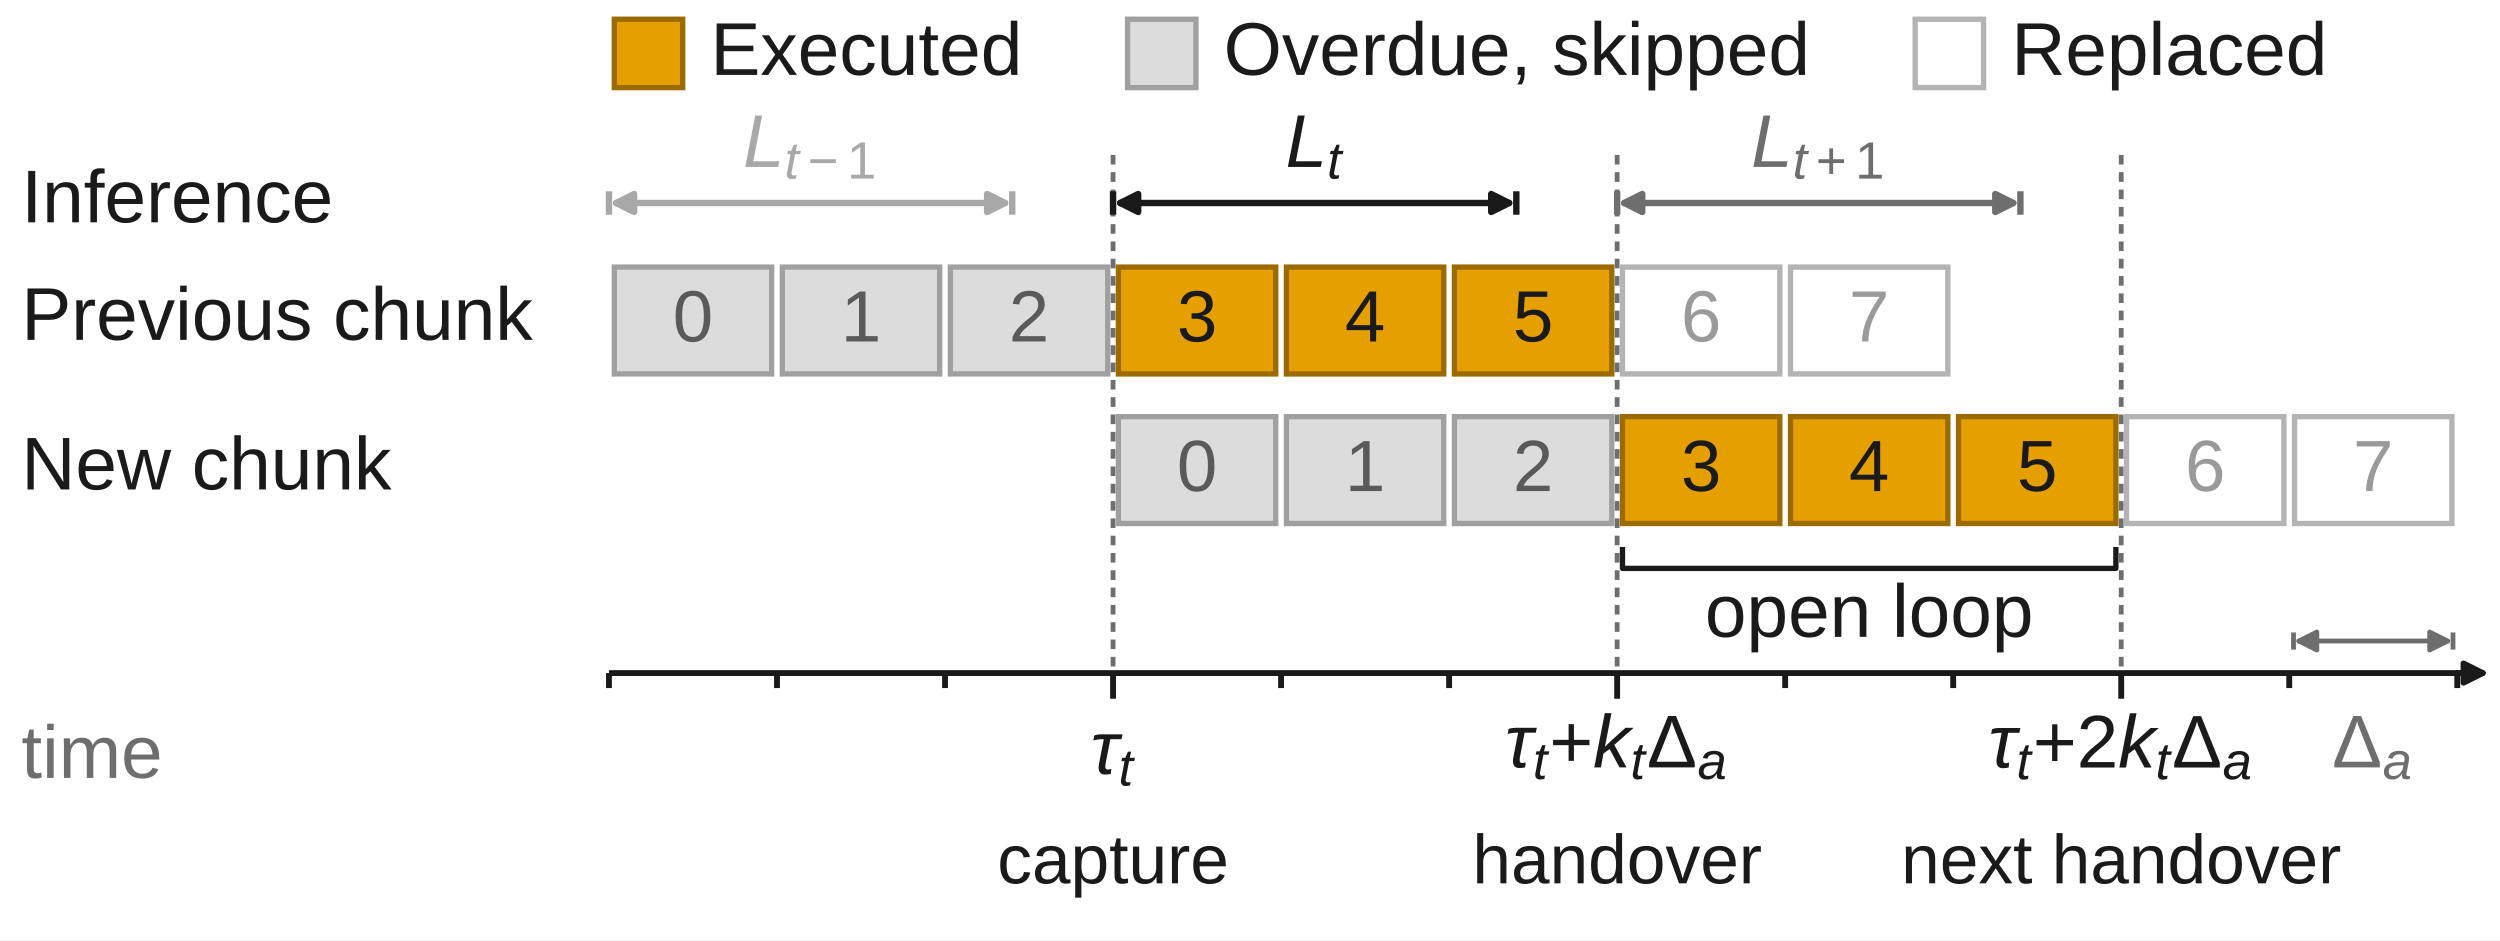
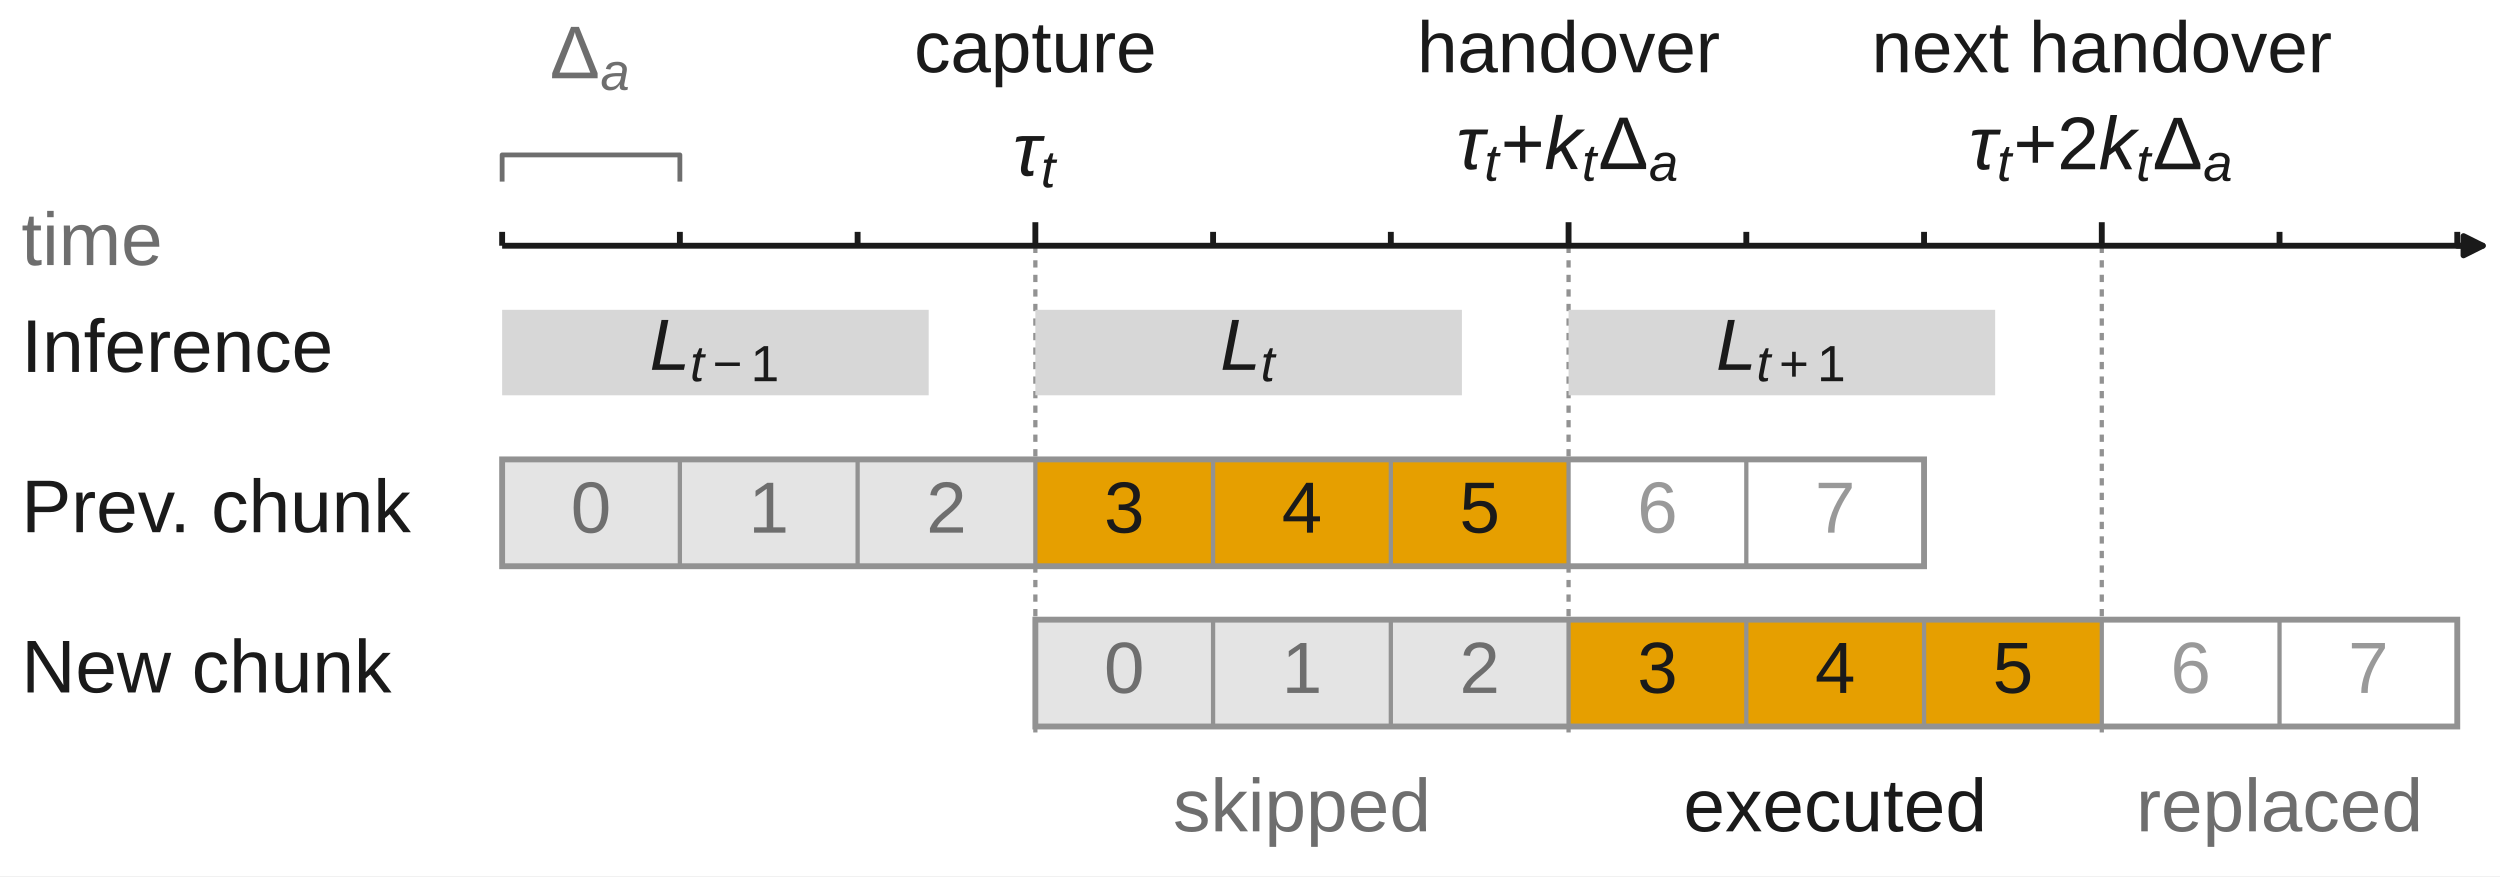
- <svg xmlns="http://www.w3.org/2000/svg" width="234pt" height="88pt" viewBox="0 0 234 88" version="1.1">
+ <svg xmlns="http://www.w3.org/2000/svg" width="234pt" height="82pt" viewBox="0 0 234 82" version="1.1">
  <defs>
    <style type="text/css">*{stroke-linejoin: round; stroke-linecap: butt}</style>
  </defs>
  <g id="figure_1">
    <g id="patch_1">
-       <path d="M 0 88  L 234 88  L 234 0  L 0 0  z " style="fill: #ffffff" />
+       <path d="M 0 82  L 234 82  L 234 0  L 0 0  z " style="fill: #ffffff" />
    </g>
    <g id="axes_1">
+       <g id="line2d_1">
+         <path d="M 96.909 23  L 96.909 69  " clip-path="url(#pd84e2ad711)" style="fill: none; stroke-dasharray: 0.68,0.68; stroke-dashoffset: 0; stroke: #929292; stroke-width: 0.4" />
+       </g>
+       <g id="line2d_2">
+         <path d="M 146.818 23  L 146.818 69  " clip-path="url(#pd84e2ad711)" style="fill: none; stroke-dasharray: 0.68,0.68; stroke-dashoffset: 0; stroke: #929292; stroke-width: 0.4" />
+       </g>
+       <g id="line2d_3">
+         <path d="M 196.727 23  L 196.727 69  " clip-path="url(#pd84e2ad711)" style="fill: none; stroke-dasharray: 0.68,0.68; stroke-dashoffset: 0; stroke: #929292; stroke-width: 0.4" />
+       </g>
+       <g id="line2d_4">
+         <path d="M 47 23  L 231.5 23  " clip-path="url(#pd84e2ad711)" style="fill: none; stroke: #1a1a1a; stroke-width: 0.55" />
+       </g>
+       <g id="line2d_5">
+         <path d="M 47 21.7  L 47 23  " clip-path="url(#pd84e2ad711)" style="fill: none; stroke: #1a1a1a; stroke-width: 0.55" />
+       </g>
+       <g id="line2d_6">
+         <path d="M 63.636 21.7  L 63.636 23  " clip-path="url(#pd84e2ad711)" style="fill: none; stroke: #1a1a1a; stroke-width: 0.55" />
+       </g>
+       <g id="line2d_7">
+         <path d="M 80.273 21.7  L 80.273 23  " clip-path="url(#pd84e2ad711)" style="fill: none; stroke: #1a1a1a; stroke-width: 0.55" />
+       </g>
+       <g id="line2d_8">
+         <path d="M 96.909 20.8  L 96.909 23  " clip-path="url(#pd84e2ad711)" style="fill: none; stroke: #1a1a1a; stroke-width: 0.55" />
+       </g>
+       <g id="line2d_9">
+         <path d="M 113.545 21.7  L 113.545 23  " clip-path="url(#pd84e2ad711)" style="fill: none; stroke: #1a1a1a; stroke-width: 0.55" />
+       </g>
+       <g id="line2d_10">
+         <path d="M 130.182 21.7  L 130.182 23  " clip-path="url(#pd84e2ad711)" style="fill: none; stroke: #1a1a1a; stroke-width: 0.55" />
+       </g>
+       <g id="line2d_11">
+         <path d="M 146.818 20.8  L 146.818 23  " clip-path="url(#pd84e2ad711)" style="fill: none; stroke: #1a1a1a; stroke-width: 0.55" />
+       </g>
+       <g id="line2d_12">
+         <path d="M 163.455 21.7  L 163.455 23  " clip-path="url(#pd84e2ad711)" style="fill: none; stroke: #1a1a1a; stroke-width: 0.55" />
+       </g>
+       <g id="line2d_13">
+         <path d="M 180.091 21.7  L 180.091 23  " clip-path="url(#pd84e2ad711)" style="fill: none; stroke: #1a1a1a; stroke-width: 0.55" />
+       </g>
+       <g id="line2d_14">
+         <path d="M 196.727 20.8  L 196.727 23  " clip-path="url(#pd84e2ad711)" style="fill: none; stroke: #1a1a1a; stroke-width: 0.55" />
+       </g>
+       <g id="line2d_15">
+         <path d="M 213.364 21.7  L 213.364 23  " clip-path="url(#pd84e2ad711)" style="fill: none; stroke: #1a1a1a; stroke-width: 0.55" />
+       </g>
+       <g id="line2d_16">
+         <path d="M 230 21.7  L 230 23  " clip-path="url(#pd84e2ad711)" style="fill: none; stroke: #1a1a1a; stroke-width: 0.55" />
+       </g>
+       <g id="line2d_17">
+         <path d="M 47 17  L 47 14.5  L 63.636 14.5  L 63.636 17  " clip-path="url(#pd84e2ad711)" style="fill: none; stroke: #6e6e6e; stroke-width: 0.45" />
+       </g>
      <g id="patch_2">
-         <path d="M 57.5 1.8  L 63.9 1.8  L 63.9 8.2  L 57.5 8.2  z " clip-path="url(#p07e7900601)" style="fill: #e69f00; stroke: #9c6b00; stroke-width: 0.5; stroke-linejoin: miter" />
+         <path d="M 47 29  L 86.927 29  L 86.927 37  L 47 37  z " clip-path="url(#pd84e2ad711)" style="fill: #d7d7d7" />
      </g>
      <g id="patch_3">
-         <path d="M 105.54 1.8  L 111.94 1.8  L 111.94 8.2  L 105.54 8.2  z " clip-path="url(#p07e7900601)" style="fill: #dcdcdc; stroke: #a0a0a0; stroke-width: 0.5; stroke-linejoin: miter" />
+         <path d="M 96.909 29  L 136.836 29  L 136.836 37  L 96.909 37  z " clip-path="url(#pd84e2ad711)" style="fill: #d7d7d7" />
      </g>
      <g id="patch_4">
-         <path d="M 179.26 1.8  L 185.66 1.8  L 185.66 8.2  L 179.26 8.2  z " clip-path="url(#p07e7900601)" style="fill: #ffffff; stroke: #b4b4b4; stroke-width: 0.5; stroke-linejoin: miter" />
-       </g>
-       <g id="line2d_1">
-         <path d="M 104.182 14.5  L 104.182 63  " clip-path="url(#p07e7900601)" style="fill: none; stroke-dasharray: 0.9,0.72; stroke-dashoffset: 0; stroke: #6e6e6e; stroke-width: 0.45" />
-       </g>
-       <g id="line2d_2">
-         <path d="M 151.364 14.5  L 151.364 63  " clip-path="url(#p07e7900601)" style="fill: none; stroke-dasharray: 0.9,0.72; stroke-dashoffset: 0; stroke: #6e6e6e; stroke-width: 0.45" />
-       </g>
-       <g id="line2d_3">
-         <path d="M 198.545 14.5  L 198.545 63  " clip-path="url(#p07e7900601)" style="fill: none; stroke-dasharray: 0.9,0.72; stroke-dashoffset: 0; stroke: #6e6e6e; stroke-width: 0.45" />
-       </g>
-       <g id="line2d_4">
-         <path d="M 57 17.9  L 57 20.1  " clip-path="url(#p07e7900601)" style="fill: none; stroke: #a8a8a8; stroke-width: 0.6" />
-       </g>
-       <g id="line2d_5">
-         <path d="M 94.745 17.9  L 94.745 20.1  " clip-path="url(#p07e7900601)" style="fill: none; stroke: #a8a8a8; stroke-width: 0.6" />
-       </g>
-       <g id="line2d_6">
-         <path d="M 104.182 17.9  L 104.182 20.1  " clip-path="url(#p07e7900601)" style="fill: none; stroke: #1a1a1a; stroke-width: 0.6" />
-       </g>
-       <g id="line2d_7">
-         <path d="M 141.927 17.9  L 141.927 20.1  " clip-path="url(#p07e7900601)" style="fill: none; stroke: #1a1a1a; stroke-width: 0.6" />
-       </g>
-       <g id="line2d_8">
-         <path d="M 151.364 17.9  L 151.364 20.1  " clip-path="url(#p07e7900601)" style="fill: none; stroke: #6e6e6e; stroke-width: 0.6" />
-       </g>
-       <g id="line2d_9">
-         <path d="M 189.109 17.9  L 189.109 20.1  " clip-path="url(#p07e7900601)" style="fill: none; stroke: #6e6e6e; stroke-width: 0.6" />
-       </g>
-       <g id="line2d_10">
-         <path d="M 151.864 51.2  L 151.864 53.2  L 198.045 53.2  L 198.045 51.2  " clip-path="url(#p07e7900601)" style="fill: none; stroke: #1a1a1a; stroke-width: 0.5" />
-       </g>
-       <g id="line2d_11">
-         <path d="M 57 63  L 231.5 63  " clip-path="url(#p07e7900601)" style="fill: none; stroke: #1a1a1a; stroke-width: 0.55" />
-       </g>
-       <g id="line2d_12">
-         <path d="M 57 63  L 57 64.4  " clip-path="url(#p07e7900601)" style="fill: none; stroke: #1a1a1a; stroke-width: 0.55" />
-       </g>
-       <g id="line2d_13">
-         <path d="M 72.727 63  L 72.727 64.4  " clip-path="url(#p07e7900601)" style="fill: none; stroke: #1a1a1a; stroke-width: 0.55" />
-       </g>
-       <g id="line2d_14">
-         <path d="M 88.455 63  L 88.455 64.4  " clip-path="url(#p07e7900601)" style="fill: none; stroke: #1a1a1a; stroke-width: 0.55" />
-       </g>
-       <g id="line2d_15">
-         <path d="M 104.182 63  L 104.182 65.4  " clip-path="url(#p07e7900601)" style="fill: none; stroke: #1a1a1a; stroke-width: 0.55" />
-       </g>
-       <g id="line2d_16">
-         <path d="M 119.909 63  L 119.909 64.4  " clip-path="url(#p07e7900601)" style="fill: none; stroke: #1a1a1a; stroke-width: 0.55" />
-       </g>
-       <g id="line2d_17">
-         <path d="M 135.636 63  L 135.636 64.4  " clip-path="url(#p07e7900601)" style="fill: none; stroke: #1a1a1a; stroke-width: 0.55" />
-       </g>
-       <g id="line2d_18">
-         <path d="M 151.364 63  L 151.364 65.4  " clip-path="url(#p07e7900601)" style="fill: none; stroke: #1a1a1a; stroke-width: 0.55" />
-       </g>
-       <g id="line2d_19">
-         <path d="M 167.091 63  L 167.091 64.4  " clip-path="url(#p07e7900601)" style="fill: none; stroke: #1a1a1a; stroke-width: 0.55" />
-       </g>
-       <g id="line2d_20">
-         <path d="M 182.818 63  L 182.818 64.4  " clip-path="url(#p07e7900601)" style="fill: none; stroke: #1a1a1a; stroke-width: 0.55" />
-       </g>
-       <g id="line2d_21">
-         <path d="M 198.545 63  L 198.545 65.4  " clip-path="url(#p07e7900601)" style="fill: none; stroke: #1a1a1a; stroke-width: 0.55" />
-       </g>
-       <g id="line2d_22">
-         <path d="M 214.273 63  L 214.273 64.4  " clip-path="url(#p07e7900601)" style="fill: none; stroke: #1a1a1a; stroke-width: 0.55" />
-       </g>
-       <g id="line2d_23">
-         <path d="M 230 63  L 230 64.4  " clip-path="url(#p07e7900601)" style="fill: none; stroke: #1a1a1a; stroke-width: 0.55" />
-       </g>
-       <g id="line2d_24">
-         <path d="M 214.673 59.2  L 214.673 60.8  " clip-path="url(#p07e7900601)" style="fill: none; stroke: #6e6e6e; stroke-width: 0.45" />
-       </g>
-       <g id="line2d_25">
-         <path d="M 229.6 59.2  L 229.6 60.8  " clip-path="url(#p07e7900601)" style="fill: none; stroke: #6e6e6e; stroke-width: 0.45" />
+         <path d="M 146.818 29  L 186.745 29  L 186.745 37  L 146.818 37  z " clip-path="url(#pd84e2ad711)" style="fill: #d7d7d7" />
+       </g>
+       <g id="patch_5">
+         <path d="M 230 23  Q 231.5 23 232.385 23  " style="fill: none; stroke: #1a1a1a; stroke-width: 0.55; stroke-linecap: round" />
+         <path d="M 230.585 22.1  L 232.385 23  L 230.585 23.9  z " style="fill: #1a1a1a; stroke: #1a1a1a; stroke-width: 0.55; stroke-linecap: round" />
      </g>
      <g id="text_1">
-         <text style="font-size: 7px; font-family: 'Arial'; text-anchor: start; fill: #1a1a1a" x="66.5" y="7.012" transform="rotate(-0 66.5 7.011523)">Executed</text>
-       </g>
-       <g id="text_2">
-         <text style="font-size: 7px; font-family: 'Arial'; text-anchor: start; fill: #1a1a1a" x="114.54" y="7.014" transform="rotate(-0 114.54 7.013506)">Overdue, skipped</text>
-       </g>
-       <g id="text_3">
-         <text style="font-size: 7px; font-family: 'Arial'; text-anchor: start; fill: #1a1a1a" x="188.26" y="7.012" transform="rotate(-0 188.26 7.011523)">Replaced</text>
-       </g>
-       <g id="text_4">
-         <text style="font-size: 7px; font-family: 'Arial'; text-anchor: start; fill: #1a1a1a" x="2" y="20.812" transform="rotate(-0 2 20.81152)">Inference</text>
-       </g>
-       <g id="patch_5">
-         <path d="M 57.671 19  Q 75.873 19 94.075 19  " style="fill: none; stroke: #a8a8a8; stroke-width: 0.6; stroke-linecap: round" />
-         <path d="M 59.351 19.84  L 57.671 19  L 59.351 18.16  z " style="fill: #a8a8a8; stroke: #a8a8a8; stroke-width: 0.6; stroke-linecap: round" />
-         <path d="M 92.395 18.16  L 94.075 19  L 92.395 19.84  z " style="fill: #a8a8a8; stroke: #a8a8a8; stroke-width: 0.6; stroke-linecap: round" />
-       </g>
-       <g id="text_5">
-         <g id="patch_6">
-           <path d="M 69.328 18.295  L 82.418 18.295  L 82.418 11.305  L 69.328 11.305  z " style="fill: #ffffff" />
-         </g>
-         <g style="fill: #a8a8a8" transform="translate(69.53773 16.61152)">
-           <text>
-             <tspan x="0" y="-0.984" style="font-style: italic; font-size: 7px; font-family: 'Arial'; fill: #a8a8a8">L</tspan>
-             <tspan x="3.893" y="0.103" style="font-style: italic; font-size: 4.9px; font-family: 'Arial'; fill: #a8a8a8">t</tspan>
-             <tspan x="6.071" y="0.103" style="font-size: 4.9px; font-family: 'Arial'; fill: #a8a8a8">−</tspan>
-             <tspan x="9.749" y="0.103" style="font-size: 4.9px; font-family: 'Arial'; fill: #a8a8a8">1</tspan>
-           </text>
-         </g>
-       </g>
-       <g id="patch_7">
-         <path d="M 104.853 19  Q 123.055 19 141.256 19  " style="fill: none; stroke: #1a1a1a; stroke-width: 0.6; stroke-linecap: round" />
-         <path d="M 106.533 19.84  L 104.853 19  L 106.533 18.16  z " style="fill: #1a1a1a; stroke: #1a1a1a; stroke-width: 0.6; stroke-linecap: round" />
-         <path d="M 139.576 18.16  L 141.256 19  L 139.576 19.84  z " style="fill: #1a1a1a; stroke: #1a1a1a; stroke-width: 0.6; stroke-linecap: round" />
-       </g>
-       <g id="text_6">
-         <g id="patch_8">
-           <path d="M 120.115 18.295  L 125.995 18.295  L 125.995 11.305  L 120.115 11.305  z " style="fill: #ffffff" />
-         </g>
-         <g style="fill: #1a1a1a" transform="translate(120.3245 16.61152)">
-           <text>
-             <tspan x="0" y="-0.984" style="font-style: italic; font-size: 7px; font-family: 'Arial'; fill: #1a1a1a">L</tspan>
-             <tspan x="3.893" y="0.103" style="font-style: italic; font-size: 4.9px; font-family: 'Arial'; fill: #1a1a1a">t</tspan>
-           </text>
-         </g>
-       </g>
-       <g id="patch_9">
-         <path d="M 152.034 19  Q 170.236 19 188.438 19  " style="fill: none; stroke: #6e6e6e; stroke-width: 0.6; stroke-linecap: round" />
-         <path d="M 153.714 19.84  L 152.034 19  L 153.714 18.16  z " style="fill: #6e6e6e; stroke: #6e6e6e; stroke-width: 0.6; stroke-linecap: round" />
-         <path d="M 186.758 18.16  L 188.438 19  L 186.758 19.84  z " style="fill: #6e6e6e; stroke: #6e6e6e; stroke-width: 0.6; stroke-linecap: round" />
-       </g>
-       <g id="text_7">
-         <g id="patch_10">
-           <path d="M 163.691 18.295  L 176.781 18.295  L 176.781 11.305  L 163.691 11.305  z " style="fill: #ffffff" />
-         </g>
-         <g style="fill: #6e6e6e" transform="translate(163.9014 16.61152)">
-           <text>
-             <tspan x="0" y="-0.984" style="font-style: italic; font-size: 7px; font-family: 'Arial'; fill: #6e6e6e">L</tspan>
-             <tspan x="3.893" y="0.103" style="font-style: italic; font-size: 4.9px; font-family: 'Arial'; fill: #6e6e6e">t</tspan>
-             <tspan x="6.071" y="0.103" style="font-size: 4.9px; font-family: 'Arial'; fill: #6e6e6e">+</tspan>
-             <tspan x="9.749" y="0.103" style="font-size: 4.9px; font-family: 'Arial'; fill: #6e6e6e">1</tspan>
-           </text>
-         </g>
-       </g>
-       <g id="text_8">
-         <text style="font-size: 7px; font-family: 'Arial'; text-anchor: start; fill: #1a1a1a" x="2" y="31.812" transform="rotate(-0 2 31.81152)">Previous chunk</text>
-       </g>
-       <g id="patch_11">
-         <path d="M 57.5 25  L 72.227 25  L 72.227 35  L 57.5 35  z " clip-path="url(#p07e7900601)" style="fill: #dcdcdc; stroke: #a0a0a0; stroke-width: 0.5; stroke-linejoin: miter" />
-       </g>
-       <g id="patch_12">
-         <path d="M 73.227 25  L 87.955 25  L 87.955 35  L 73.227 35  z " clip-path="url(#p07e7900601)" style="fill: #dcdcdc; stroke: #a0a0a0; stroke-width: 0.5; stroke-linejoin: miter" />
-       </g>
-       <g id="patch_13">
-         <path d="M 88.955 25  L 103.682 25  L 103.682 35  L 88.955 35  z " clip-path="url(#p07e7900601)" style="fill: #dcdcdc; stroke: #a0a0a0; stroke-width: 0.5; stroke-linejoin: miter" />
-       </g>
-       <g id="patch_14">
-         <path d="M 104.682 25  L 119.409 25  L 119.409 35  L 104.682 35  z " clip-path="url(#p07e7900601)" style="fill: #e69f00; stroke: #9c6b00; stroke-width: 0.5; stroke-linejoin: miter" />
-       </g>
-       <g id="patch_15">
-         <path d="M 120.409 25  L 135.136 25  L 135.136 35  L 120.409 35  z " clip-path="url(#p07e7900601)" style="fill: #e69f00; stroke: #9c6b00; stroke-width: 0.5; stroke-linejoin: miter" />
-       </g>
-       <g id="patch_16">
-         <path d="M 136.136 25  L 150.864 25  L 150.864 35  L 136.136 35  z " clip-path="url(#p07e7900601)" style="fill: #e69f00; stroke: #9c6b00; stroke-width: 0.5; stroke-linejoin: miter" />
-       </g>
-       <g id="patch_17">
-         <path d="M 151.864 25  L 166.591 25  L 166.591 35  L 151.864 35  z " clip-path="url(#p07e7900601)" style="fill: #ffffff; stroke: #b4b4b4; stroke-width: 0.5; stroke-linejoin: miter" />
-       </g>
-       <g id="patch_18">
-         <path d="M 167.591 25  L 182.318 25  L 182.318 35  L 167.591 35  z " clip-path="url(#p07e7900601)" style="fill: #ffffff; stroke: #b4b4b4; stroke-width: 0.5; stroke-linejoin: miter" />
-       </g>
-       <g id="text_9">
-         <text style="font-size: 7px; font-family: 'Arial'; text-anchor: start; fill: #1a1a1a" x="2" y="45.812" transform="rotate(-0 2 45.81152)">New chunk</text>
-       </g>
-       <g id="patch_19">
-         <path d="M 104.682 39  L 119.409 39  L 119.409 49  L 104.682 49  z " clip-path="url(#p07e7900601)" style="fill: #dcdcdc; stroke: #a0a0a0; stroke-width: 0.5; stroke-linejoin: miter" />
-       </g>
-       <g id="patch_20">
-         <path d="M 120.409 39  L 135.136 39  L 135.136 49  L 120.409 49  z " clip-path="url(#p07e7900601)" style="fill: #dcdcdc; stroke: #a0a0a0; stroke-width: 0.5; stroke-linejoin: miter" />
-       </g>
-       <g id="patch_21">
-         <path d="M 136.136 39  L 150.864 39  L 150.864 49  L 136.136 49  z " clip-path="url(#p07e7900601)" style="fill: #dcdcdc; stroke: #a0a0a0; stroke-width: 0.5; stroke-linejoin: miter" />
-       </g>
-       <g id="patch_22">
-         <path d="M 151.864 39  L 166.591 39  L 166.591 49  L 151.864 49  z " clip-path="url(#p07e7900601)" style="fill: #e69f00; stroke: #9c6b00; stroke-width: 0.5; stroke-linejoin: miter" />
-       </g>
-       <g id="patch_23">
-         <path d="M 167.591 39  L 182.318 39  L 182.318 49  L 167.591 49  z " clip-path="url(#p07e7900601)" style="fill: #e69f00; stroke: #9c6b00; stroke-width: 0.5; stroke-linejoin: miter" />
-       </g>
-       <g id="patch_24">
-         <path d="M 183.318 39  L 198.045 39  L 198.045 49  L 183.318 49  z " clip-path="url(#p07e7900601)" style="fill: #e69f00; stroke: #9c6b00; stroke-width: 0.5; stroke-linejoin: miter" />
-       </g>
-       <g id="patch_25">
-         <path d="M 199.045 39  L 213.773 39  L 213.773 49  L 199.045 49  z " clip-path="url(#p07e7900601)" style="fill: #ffffff; stroke: #b4b4b4; stroke-width: 0.5; stroke-linejoin: miter" />
-       </g>
-       <g id="patch_26">
-         <path d="M 214.773 39  L 229.5 39  L 229.5 49  L 214.773 49  z " clip-path="url(#p07e7900601)" style="fill: #ffffff; stroke: #b4b4b4; stroke-width: 0.5; stroke-linejoin: miter" />
-       </g>
-       <g id="text_10">
-         <text style="font-size: 7px; font-family: 'Arial'; text-anchor: middle; fill: #1a1a1a" x="174.955" y="59.612" transform="rotate(-0 174.9545 59.61152)">open loop</text>
-       </g>
-       <g id="patch_27">
-         <path d="M 230 63  Q 231.5 63 232.385 63  " style="fill: none; stroke: #1a1a1a; stroke-width: 0.55; stroke-linecap: round" />
-         <path d="M 230.585 62.1  L 232.385 63  L 230.585 63.9  z " style="fill: #1a1a1a; stroke: #1a1a1a; stroke-width: 0.55; stroke-linecap: round" />
-       </g>
-       <g id="text_11">
-         <g style="fill: #1a1a1a" transform="translate(102.0818 72.81152)">
+         <g style="fill: #1a1a1a" transform="translate(94.80909 16.81152)">
          <text>
            <tspan x="0" y="-0.375" style="font-style: italic; font-size: 7px; font-family: 'Arial'; fill: #1a1a1a">τ</tspan>
            <tspan x="2.618" y="0.713" style="font-style: italic; font-size: 4.9px; font-family: 'Arial'; fill: #1a1a1a">t</tspan>
          </text>
        </g>
      </g>
-       <g id="text_12">
-         <g style="fill: #1a1a1a" transform="translate(140.8636 72.81152)">
+       <g id="text_2">
+         <g style="fill: #1a1a1a" transform="translate(136.3182 16.81152)">
          <text>
            <tspan x="0" y="-0.984" style="font-style: italic; font-size: 7px; font-family: 'Arial'; fill: #1a1a1a">τ</tspan>
            <tspan x="8.249" y="-0.984" style="font-style: italic; font-size: 7px; font-family: 'Arial'; fill: #1a1a1a">k</tspan>
            <tspan x="2.618" y="0.103" style="font-style: italic; font-size: 4.9px; font-family: 'Arial'; fill: #1a1a1a">t</tspan>
            <tspan x="11.749" y="0.103" style="font-style: italic; font-size: 4.9px; font-family: 'Arial'; fill: #1a1a1a">t</tspan>
            <tspan x="18.031" y="0.103" style="font-style: italic; font-size: 4.9px; font-family: 'Arial'; fill: #1a1a1a">a</tspan>
            <tspan x="4.161" y="-0.984" style="font-size: 7px; font-family: 'Arial'; fill: #1a1a1a">+</tspan>
            <tspan x="13.291" y="-0.984" style="font-size: 7px; font-family: 'Arial'; fill: #1a1a1a">Δ</tspan>
          </text>
        </g>
      </g>
-       <g id="text_13">
-         <g style="fill: #1a1a1a" transform="translate(186.1205 72.81152)">
+       <g id="text_3">
+         <g style="fill: #1a1a1a" transform="translate(184.3023 16.81152)">
          <text>
            <tspan x="0" y="-0.969" style="font-style: italic; font-size: 7px; font-family: 'Arial'; fill: #1a1a1a">τ</tspan>
            <tspan x="12.142" y="-0.969" style="font-style: italic; font-size: 7px; font-family: 'Arial'; fill: #1a1a1a">k</tspan>
            <tspan x="2.618" y="0.119" style="font-style: italic; font-size: 4.9px; font-family: 'Arial'; fill: #1a1a1a">t</tspan>
            <tspan x="15.642" y="0.119" style="font-style: italic; font-size: 4.9px; font-family: 'Arial'; fill: #1a1a1a">t</tspan>
            <tspan x="21.924" y="0.119" style="font-style: italic; font-size: 4.9px; font-family: 'Arial'; fill: #1a1a1a">a</tspan>
            <tspan x="4.161" y="-0.969" style="font-size: 7px; font-family: 'Arial'; fill: #1a1a1a">+</tspan>
            <tspan x="8.249" y="-0.969" style="font-size: 7px; font-family: 'Arial'; fill: #1a1a1a">2</tspan>
            <tspan x="17.184" y="-0.969" style="font-size: 7px; font-family: 'Arial'; fill: #1a1a1a">Δ</tspan>
          </text>
        </g>
      </g>
-       <g id="text_14">
-         <text style="font-size: 6.5px; font-family: 'Arial'; text-anchor: middle; fill: #1a1a1a" x="104.182" y="82.682" transform="rotate(-0 104.1818 82.68213)">capture</text>
-       </g>
-       <g id="text_15">
-         <text style="font-size: 6.5px; font-family: 'Arial'; text-anchor: middle; fill: #1a1a1a" x="151.364" y="82.682" transform="rotate(-0 151.3636 82.68213)">handover</text>
-       </g>
-       <g id="text_16">
-         <text style="font-size: 6.5px; font-family: 'Arial'; text-anchor: middle; fill: #1a1a1a" x="198.545" y="82.682" transform="rotate(-0 198.5455 82.68213)">next handover</text>
-       </g>
-       <g id="text_17">
-         <text style="font-size: 7px; font-family: 'Arial'; text-anchor: start; fill: #6e6e6e" x="2" y="72.812" transform="rotate(-0 2 72.81152)">time</text>
-       </g>
-       <g id="text_18">
-         <g style="fill: #6e6e6e" transform="translate(218.2864 72.81152)">
+       <g id="text_4">
+         <text style="font-size: 6.8px; font-family: 'Arial'; text-anchor: middle; fill: #1a1a1a" x="96.909" y="6.76" transform="rotate(-0 96.90909 6.759766)">capture</text>
+       </g>
+       <g id="text_5">
+         <text style="font-size: 6.8px; font-family: 'Arial'; text-anchor: middle; fill: #1a1a1a" x="146.818" y="6.76" transform="rotate(-0 146.8182 6.759766)">handover</text>
+       </g>
+       <g id="text_6">
+         <text style="font-size: 6.8px; font-family: 'Arial'; text-anchor: middle; fill: #1a1a1a" x="196.727" y="6.76" transform="rotate(-0 196.7273 6.759766)">next handover</text>
+       </g>
+       <g id="text_7">
+         <text style="font-size: 7px; font-family: 'Arial'; text-anchor: start; fill: #6e6e6e" x="2" y="24.812" transform="rotate(-0 2 24.81152)">time</text>
+       </g>
+       <g id="text_8">
+         <g style="fill: #6e6e6e" transform="translate(51.46818 8.311523)">
          <text>
            <tspan x="0" y="-0.984" style="font-size: 7px; font-family: 'Arial'; fill: #6e6e6e">Δ</tspan>
            <tspan x="4.739" y="0.103" style="font-style: italic; font-size: 4.9px; font-family: 'Arial'; fill: #6e6e6e">a</tspan>
          </text>
        </g>
      </g>
-       <g id="patch_28">
-         <path d="M 215.176 60  Q 222.136 60 229.097 60  " style="fill: none; stroke: #6e6e6e; stroke-width: 0.45; stroke-linecap: round" />
-         <path d="M 216.856 60.84  L 215.176 60  L 216.856 59.16  z " style="fill: #6e6e6e; stroke: #6e6e6e; stroke-width: 0.45; stroke-linecap: round" />
-         <path d="M 227.417 59.16  L 229.097 60  L 227.417 60.84  z " style="fill: #6e6e6e; stroke: #6e6e6e; stroke-width: 0.45; stroke-linecap: round" />
+       <g id="text_9">
+         <text style="font-size: 7px; font-family: 'Arial'; text-anchor: start; fill: #1a1a1a" x="2" y="34.812" transform="rotate(-0 2 34.81152)">Inference</text>
+       </g>
+       <g id="text_10">
+         <g style="fill: #1a1a1a" transform="translate(60.80964 34.75977)">
+           <text>
+             <tspan x="0" y="-0.141" style="font-style: italic; font-size: 6.8px; font-family: 'Arial'; fill: #1a1a1a">L</tspan>
+             <tspan x="3.78" y="0.919" style="font-style: italic; font-size: 4.76px; font-family: 'Arial'; fill: #1a1a1a">t</tspan>
+             <tspan x="5.895" y="0.919" style="font-size: 4.76px; font-family: 'Arial'; fill: #1a1a1a">−</tspan>
+             <tspan x="9.466" y="0.919" style="font-size: 4.76px; font-family: 'Arial'; fill: #1a1a1a">1</tspan>
+           </text>
+         </g>
+       </g>
+       <g id="text_11">
+         <g style="fill: #1a1a1a" transform="translate(114.2207 34.75977)">
+           <text>
+             <tspan x="0" y="-0.141" style="font-style: italic; font-size: 6.8px; font-family: 'Arial'; fill: #1a1a1a">L</tspan>
+             <tspan x="3.78" y="0.919" style="font-style: italic; font-size: 4.76px; font-family: 'Arial'; fill: #1a1a1a">t</tspan>
+           </text>
+         </g>
+       </g>
+       <g id="text_12">
+         <g style="fill: #1a1a1a" transform="translate(160.6278 34.75977)">
+           <text>
+             <tspan x="0" y="-0.141" style="font-style: italic; font-size: 6.8px; font-family: 'Arial'; fill: #1a1a1a">L</tspan>
+             <tspan x="3.78" y="0.919" style="font-style: italic; font-size: 4.76px; font-family: 'Arial'; fill: #1a1a1a">t</tspan>
+             <tspan x="5.895" y="0.919" style="font-size: 4.76px; font-family: 'Arial'; fill: #1a1a1a">+</tspan>
+             <tspan x="9.466" y="0.919" style="font-size: 4.76px; font-family: 'Arial'; fill: #1a1a1a">1</tspan>
+           </text>
+         </g>
+       </g>
+       <g id="text_13">
+         <text style="font-size: 7px; font-family: 'Arial'; text-anchor: start; fill: #1a1a1a" x="2" y="49.812" transform="rotate(-0 2 49.81152)">Prev. chunk</text>
+       </g>
+       <g id="patch_6">
+         <path d="M 47 43  L 96.909 43  L 96.909 53  L 47 53  z " clip-path="url(#pd84e2ad711)" style="fill: #e4e4e4" />
+       </g>
+       <g id="patch_7">
+         <path d="M 96.909 43  L 146.818 43  L 146.818 53  L 96.909 53  z " clip-path="url(#pd84e2ad711)" style="fill: #e69f00" />
+       </g>
+       <g id="patch_8">
+         <path d="M 146.818 43  L 180.091 43  L 180.091 53  L 146.818 53  z " clip-path="url(#pd84e2ad711)" style="fill: #ffffff" />
+       </g>
+       <g id="text_14">
+         <text style="font-size: 7px; font-family: 'Arial'; text-anchor: start; fill: #1a1a1a" x="2" y="64.812" transform="rotate(-0 2 64.81152)">New chunk</text>
+       </g>
+       <g id="patch_9">
+         <path d="M 96.909 58  L 146.818 58  L 146.818 68  L 96.909 68  z " clip-path="url(#pd84e2ad711)" style="fill: #e4e4e4" />
+       </g>
+       <g id="patch_10">
+         <path d="M 146.818 58  L 196.727 58  L 196.727 68  L 146.818 68  z " clip-path="url(#pd84e2ad711)" style="fill: #e69f00" />
+       </g>
+       <g id="patch_11">
+         <path d="M 196.727 58  L 230 58  L 230 68  L 196.727 68  z " clip-path="url(#pd84e2ad711)" style="fill: #ffffff" />
+       </g>
+       <g id="text_15">
+         <text style="font-size: 7px; font-family: 'Arial'; text-anchor: middle; fill: #6e6e6e" x="121.864" y="77.812" transform="rotate(-0 121.8636 77.81152)">skipped</text>
+       </g>
+       <g id="text_16">
+         <text style="font-size: 7px; font-family: 'Arial'; text-anchor: middle; fill: #1a1a1a" x="171.773" y="77.812" transform="rotate(-0 171.7727 77.81152)">executed</text>
+       </g>
+       <g id="text_17">
+         <text style="font-size: 7px; font-family: 'Arial'; text-anchor: middle; fill: #6e6e6e" x="213.364" y="77.812" transform="rotate(-0 213.3636 77.81152)">replaced</text>
+       </g>
+       <g id="patch_12">
+         <path d="M 47 43  L 180.091 43  L 180.091 53  L 47 53  L 47 43  z " clip-path="url(#pd84e2ad711)" style="fill: none; stroke: #929292; stroke-width: 0.55; stroke-linejoin: miter" />
+       </g>
+       <g id="line2d_18">
+         <path d="M 63.636 43  L 63.636 53  " clip-path="url(#pd84e2ad711)" style="fill: none; stroke: #929292; stroke-width: 0.4" />
+       </g>
+       <g id="line2d_19">
+         <path d="M 80.273 43  L 80.273 53  " clip-path="url(#pd84e2ad711)" style="fill: none; stroke: #929292; stroke-width: 0.4" />
+       </g>
+       <g id="line2d_20">
+         <path d="M 96.909 43  L 96.909 53  " clip-path="url(#pd84e2ad711)" style="fill: none; stroke: #929292; stroke-width: 0.4" />
+       </g>
+       <g id="line2d_21">
+         <path d="M 113.545 43  L 113.545 53  " clip-path="url(#pd84e2ad711)" style="fill: none; stroke: #929292; stroke-width: 0.4" />
+       </g>
+       <g id="line2d_22">
+         <path d="M 130.182 43  L 130.182 53  " clip-path="url(#pd84e2ad711)" style="fill: none; stroke: #929292; stroke-width: 0.4" />
+       </g>
+       <g id="line2d_23">
+         <path d="M 146.818 43  L 146.818 53  " clip-path="url(#pd84e2ad711)" style="fill: none; stroke: #929292; stroke-width: 0.4" />
+       </g>
+       <g id="line2d_24">
+         <path d="M 163.455 43  L 163.455 53  " clip-path="url(#pd84e2ad711)" style="fill: none; stroke: #929292; stroke-width: 0.4" />
+       </g>
+       <g id="patch_13">
+         <path d="M 96.909 58  L 230 58  L 230 68  L 96.909 68  L 96.909 58  z " clip-path="url(#pd84e2ad711)" style="fill: none; stroke: #929292; stroke-width: 0.55; stroke-linejoin: miter" />
+       </g>
+       <g id="line2d_25">
+         <path d="M 113.545 58  L 113.545 68  " clip-path="url(#pd84e2ad711)" style="fill: none; stroke: #929292; stroke-width: 0.4" />
+       </g>
+       <g id="line2d_26">
+         <path d="M 130.182 58  L 130.182 68  " clip-path="url(#pd84e2ad711)" style="fill: none; stroke: #929292; stroke-width: 0.4" />
+       </g>
+       <g id="line2d_27">
+         <path d="M 146.818 58  L 146.818 68  " clip-path="url(#pd84e2ad711)" style="fill: none; stroke: #929292; stroke-width: 0.4" />
+       </g>
+       <g id="line2d_28">
+         <path d="M 163.455 58  L 163.455 68  " clip-path="url(#pd84e2ad711)" style="fill: none; stroke: #929292; stroke-width: 0.4" />
+       </g>
+       <g id="line2d_29">
+         <path d="M 180.091 58  L 180.091 68  " clip-path="url(#pd84e2ad711)" style="fill: none; stroke: #929292; stroke-width: 0.4" />
+       </g>
+       <g id="line2d_30">
+         <path d="M 196.727 58  L 196.727 68  " clip-path="url(#pd84e2ad711)" style="fill: none; stroke: #929292; stroke-width: 0.4" />
+       </g>
+       <g id="line2d_31">
+         <path d="M 213.364 58  L 213.364 68  " clip-path="url(#pd84e2ad711)" style="fill: none; stroke: #929292; stroke-width: 0.4" />
+       </g>
+       <g id="text_18">
+         <text style="font-size: 6.8px; font-family: 'Arial'; text-anchor: middle; fill: #6e6e6e" x="55.318" y="49.86" transform="rotate(-0 55.31818 49.85977)">0</text>
      </g>
      <g id="text_19">
-         <text style="font-size: 6.8px; font-family: 'Arial'; text-anchor: middle; fill: #5a5a5a" x="64.864" y="31.96" transform="rotate(-0 64.86364 31.95977)">0</text>
+         <text style="font-size: 6.8px; font-family: 'Arial'; text-anchor: middle; fill: #6e6e6e" x="71.955" y="49.86" transform="rotate(-0 71.95454 49.85977)">1</text>
      </g>
      <g id="text_20">
-         <text style="font-size: 6.8px; font-family: 'Arial'; text-anchor: middle; fill: #5a5a5a" x="80.591" y="31.96" transform="rotate(-0 80.59091 31.95977)">1</text>
+         <text style="font-size: 6.8px; font-family: 'Arial'; text-anchor: middle; fill: #6e6e6e" x="88.591" y="49.86" transform="rotate(-0 88.59091 49.85977)">2</text>
      </g>
      <g id="text_21">
-         <text style="font-size: 6.8px; font-family: 'Arial'; text-anchor: middle; fill: #5a5a5a" x="96.318" y="31.96" transform="rotate(-0 96.31818 31.95977)">2</text>
+         <text style="font-size: 6.8px; font-family: 'Arial'; text-anchor: middle; fill: #1a1a1a" x="105.227" y="49.86" transform="rotate(-0 105.2273 49.85977)">3</text>
      </g>
      <g id="text_22">
-         <text style="font-size: 6.8px; font-family: 'Arial'; text-anchor: middle; fill: #1a1a1a" x="112.045" y="31.96" transform="rotate(-0 112.0455 31.95977)">3</text>
+         <text style="font-size: 6.8px; font-family: 'Arial'; text-anchor: middle; fill: #1a1a1a" x="121.864" y="49.86" transform="rotate(-0 121.8636 49.85977)">4</text>
      </g>
      <g id="text_23">
-         <text style="font-size: 6.8px; font-family: 'Arial'; text-anchor: middle; fill: #1a1a1a" x="127.773" y="31.96" transform="rotate(-0 127.7727 31.95977)">4</text>
+         <text style="font-size: 6.8px; font-family: 'Arial'; text-anchor: middle; fill: #1a1a1a" x="138.5" y="49.86" transform="rotate(-0 138.5 49.85977)">5</text>
      </g>
      <g id="text_24">
-         <text style="font-size: 6.8px; font-family: 'Arial'; text-anchor: middle; fill: #1a1a1a" x="143.5" y="31.96" transform="rotate(-0 143.5 31.95977)">5</text>
+         <text style="font-size: 6.8px; font-family: 'Arial'; text-anchor: middle; fill: #999999" x="155.136" y="49.86" transform="rotate(-0 155.1364 49.85977)">6</text>
      </g>
      <g id="text_25">
-         <text style="font-size: 6.8px; font-family: 'Arial'; text-anchor: middle; fill: #9a9a9a" x="159.227" y="31.96" transform="rotate(-0 159.2273 31.95977)">6</text>
+         <text style="font-size: 6.8px; font-family: 'Arial'; text-anchor: middle; fill: #999999" x="171.773" y="49.86" transform="rotate(-0 171.7727 49.85977)">7</text>
      </g>
      <g id="text_26">
-         <text style="font-size: 6.8px; font-family: 'Arial'; text-anchor: middle; fill: #9a9a9a" x="174.955" y="31.96" transform="rotate(-0 174.9545 31.95977)">7</text>
+         <text style="font-size: 6.8px; font-family: 'Arial'; text-anchor: middle; fill: #6e6e6e" x="105.227" y="64.86" transform="rotate(-0 105.2273 64.85977)">0</text>
      </g>
      <g id="text_27">
-         <text style="font-size: 6.8px; font-family: 'Arial'; text-anchor: middle; fill: #5a5a5a" x="112.045" y="45.96" transform="rotate(-0 112.0455 45.95977)">0</text>
+         <text style="font-size: 6.8px; font-family: 'Arial'; text-anchor: middle; fill: #6e6e6e" x="121.864" y="64.86" transform="rotate(-0 121.8636 64.85977)">1</text>
      </g>
      <g id="text_28">
-         <text style="font-size: 6.8px; font-family: 'Arial'; text-anchor: middle; fill: #5a5a5a" x="127.773" y="45.96" transform="rotate(-0 127.7727 45.95977)">1</text>
+         <text style="font-size: 6.8px; font-family: 'Arial'; text-anchor: middle; fill: #6e6e6e" x="138.5" y="64.86" transform="rotate(-0 138.5 64.85977)">2</text>
      </g>
      <g id="text_29">
-         <text style="font-size: 6.8px; font-family: 'Arial'; text-anchor: middle; fill: #5a5a5a" x="143.5" y="45.96" transform="rotate(-0 143.5 45.95977)">2</text>
+         <text style="font-size: 6.8px; font-family: 'Arial'; text-anchor: middle; fill: #1a1a1a" x="155.136" y="64.86" transform="rotate(-0 155.1364 64.85977)">3</text>
      </g>
      <g id="text_30">
-         <text style="font-size: 6.8px; font-family: 'Arial'; text-anchor: middle; fill: #1a1a1a" x="159.227" y="45.96" transform="rotate(-0 159.2273 45.95977)">3</text>
+         <text style="font-size: 6.8px; font-family: 'Arial'; text-anchor: middle; fill: #1a1a1a" x="171.773" y="64.86" transform="rotate(-0 171.7727 64.85977)">4</text>
      </g>
      <g id="text_31">
-         <text style="font-size: 6.8px; font-family: 'Arial'; text-anchor: middle; fill: #1a1a1a" x="174.955" y="45.96" transform="rotate(-0 174.9545 45.95977)">4</text>
+         <text style="font-size: 6.8px; font-family: 'Arial'; text-anchor: middle; fill: #1a1a1a" x="188.409" y="64.86" transform="rotate(-0 188.4091 64.85977)">5</text>
      </g>
      <g id="text_32">
-         <text style="font-size: 6.8px; font-family: 'Arial'; text-anchor: middle; fill: #1a1a1a" x="190.682" y="45.96" transform="rotate(-0 190.6818 45.95977)">5</text>
+         <text style="font-size: 6.8px; font-family: 'Arial'; text-anchor: middle; fill: #999999" x="205.045" y="64.86" transform="rotate(-0 205.0455 64.85977)">6</text>
      </g>
      <g id="text_33">
-         <text style="font-size: 6.8px; font-family: 'Arial'; text-anchor: middle; fill: #9a9a9a" x="206.409" y="45.96" transform="rotate(-0 206.4091 45.95977)">6</text>
-       </g>
-       <g id="text_34">
-         <text style="font-size: 6.8px; font-family: 'Arial'; text-anchor: middle; fill: #9a9a9a" x="222.136" y="45.96" transform="rotate(-0 222.1364 45.95977)">7</text>
+         <text style="font-size: 6.8px; font-family: 'Arial'; text-anchor: middle; fill: #999999" x="221.682" y="64.86" transform="rotate(-0 221.6818 64.85977)">7</text>
      </g>
    </g>
  </g>
  <defs>
-     <clipPath id="p07e7900601">
-       <rect x="0" y="0" width="234" height="88" />
+     <clipPath id="pd84e2ad711">
+       <rect x="0" y="0" width="234" height="82" />
    </clipPath>
  </defs>
</svg>
